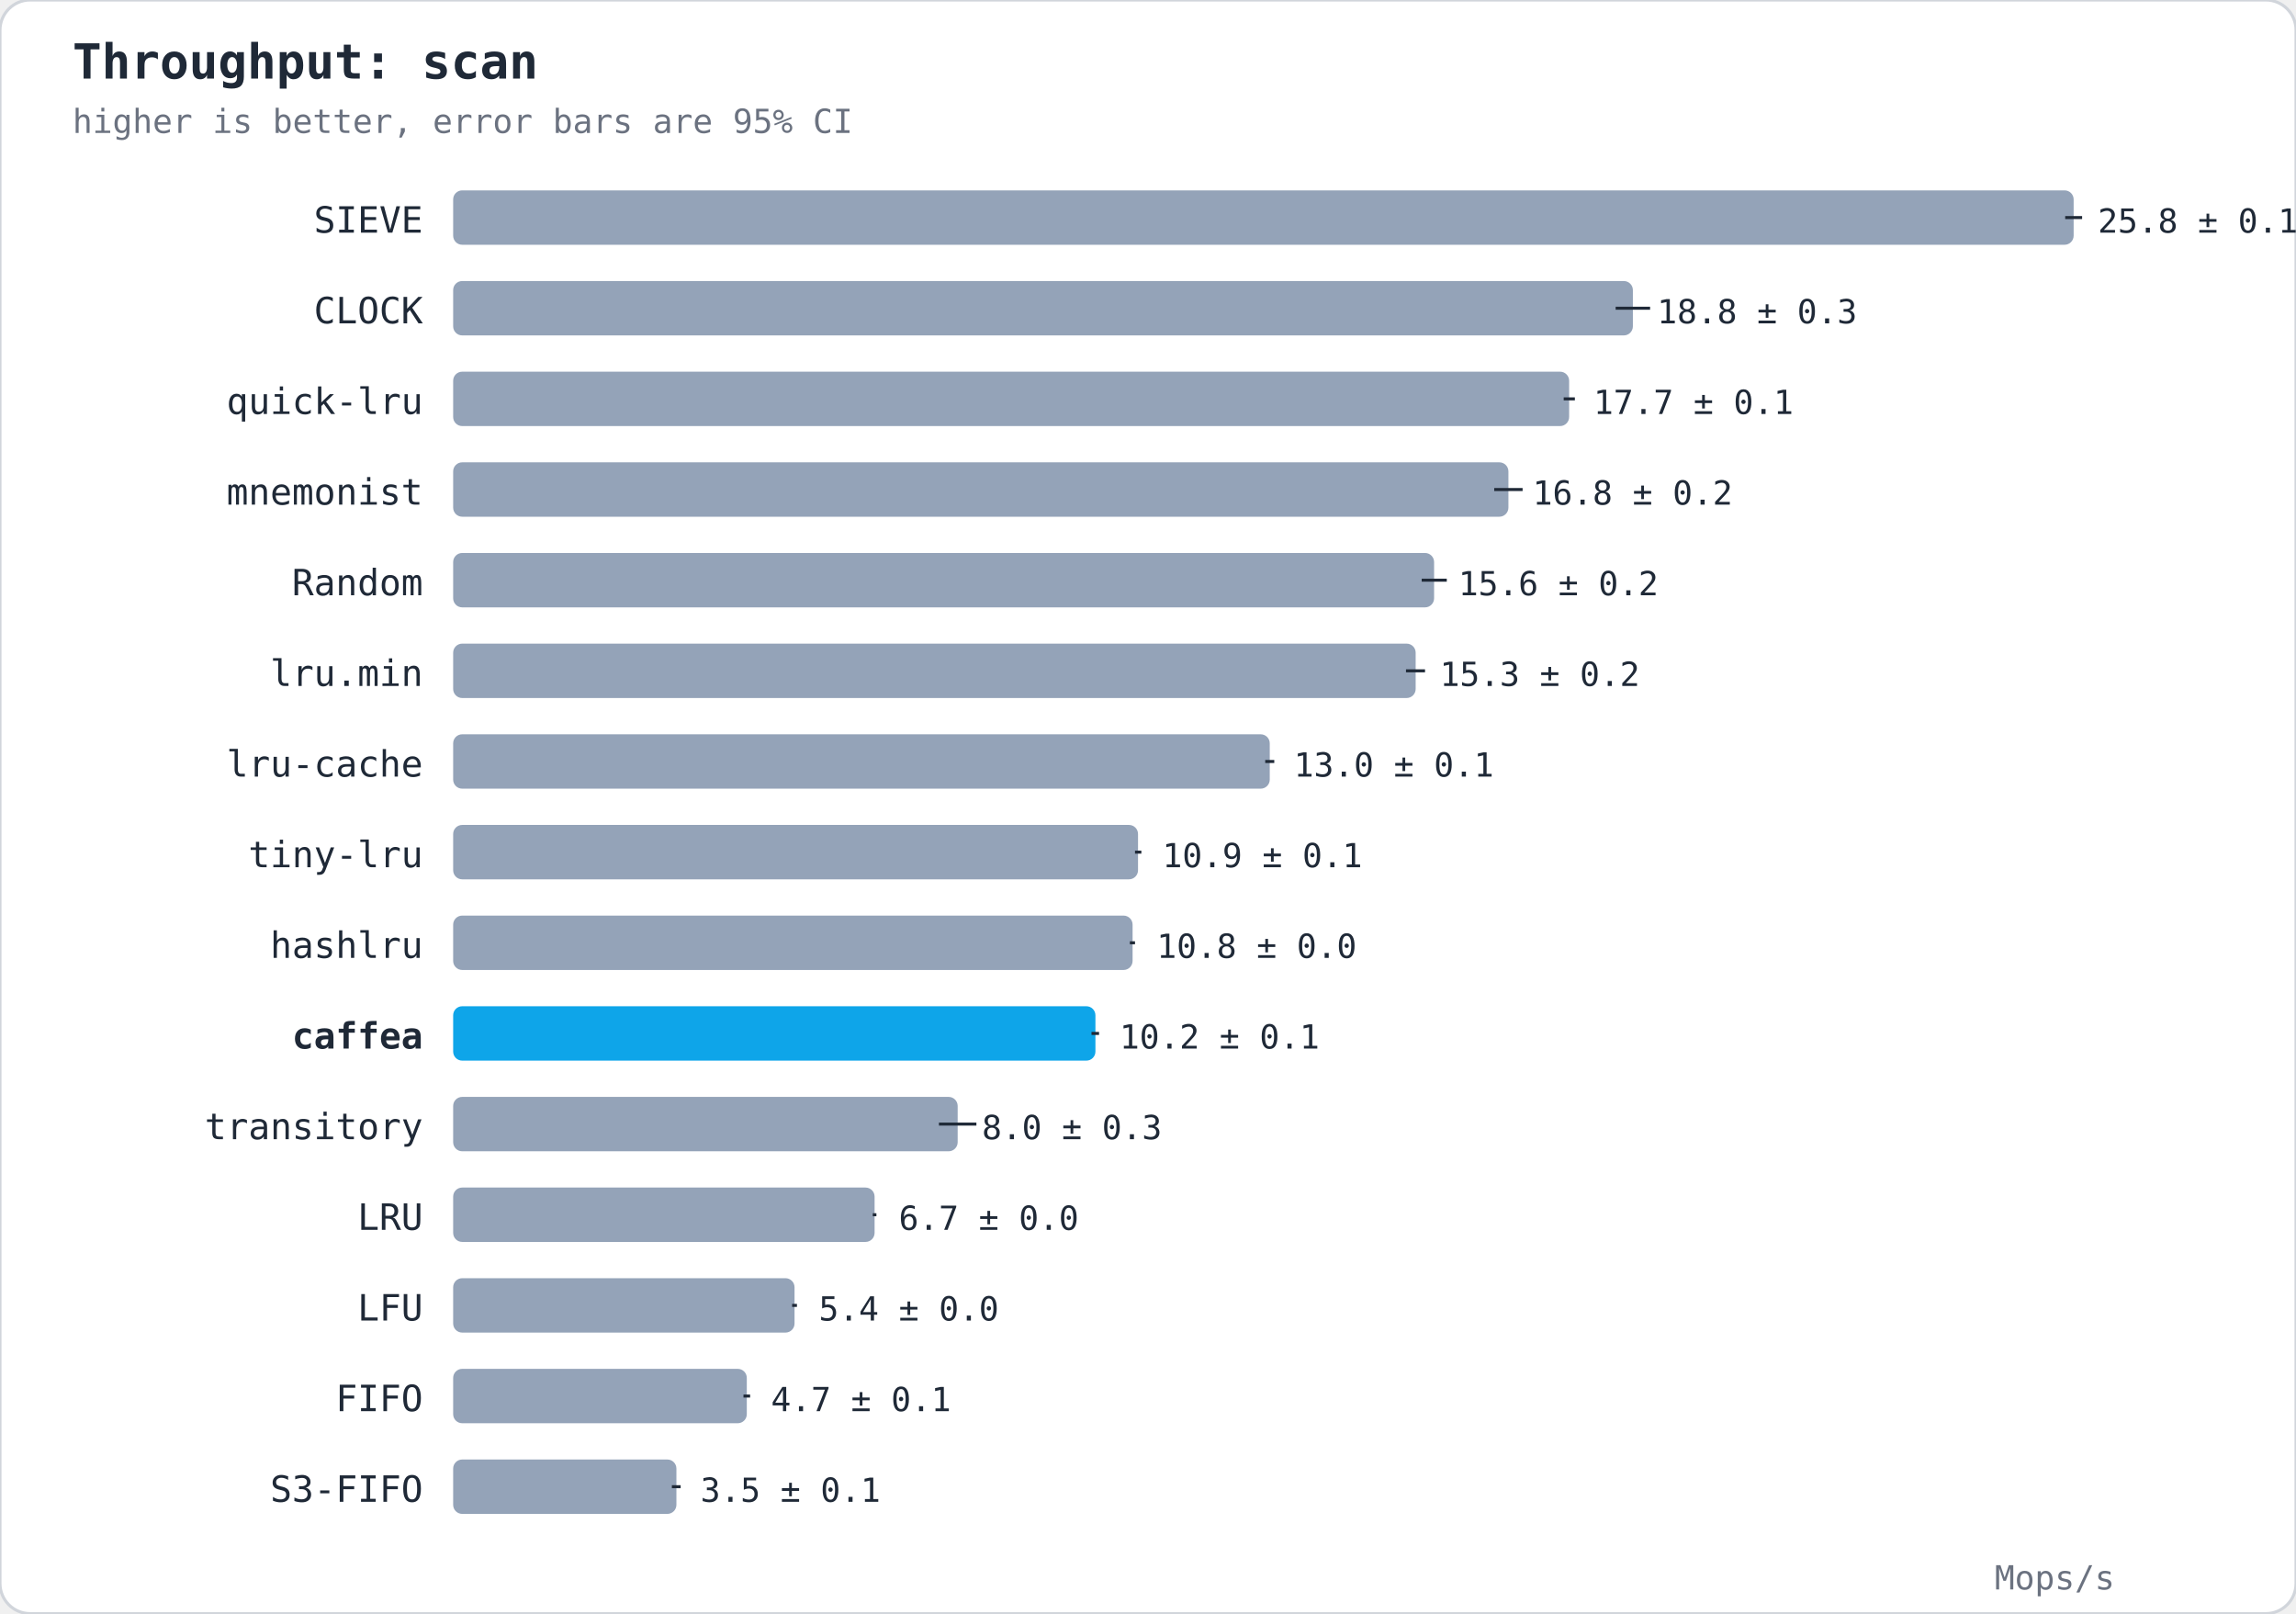
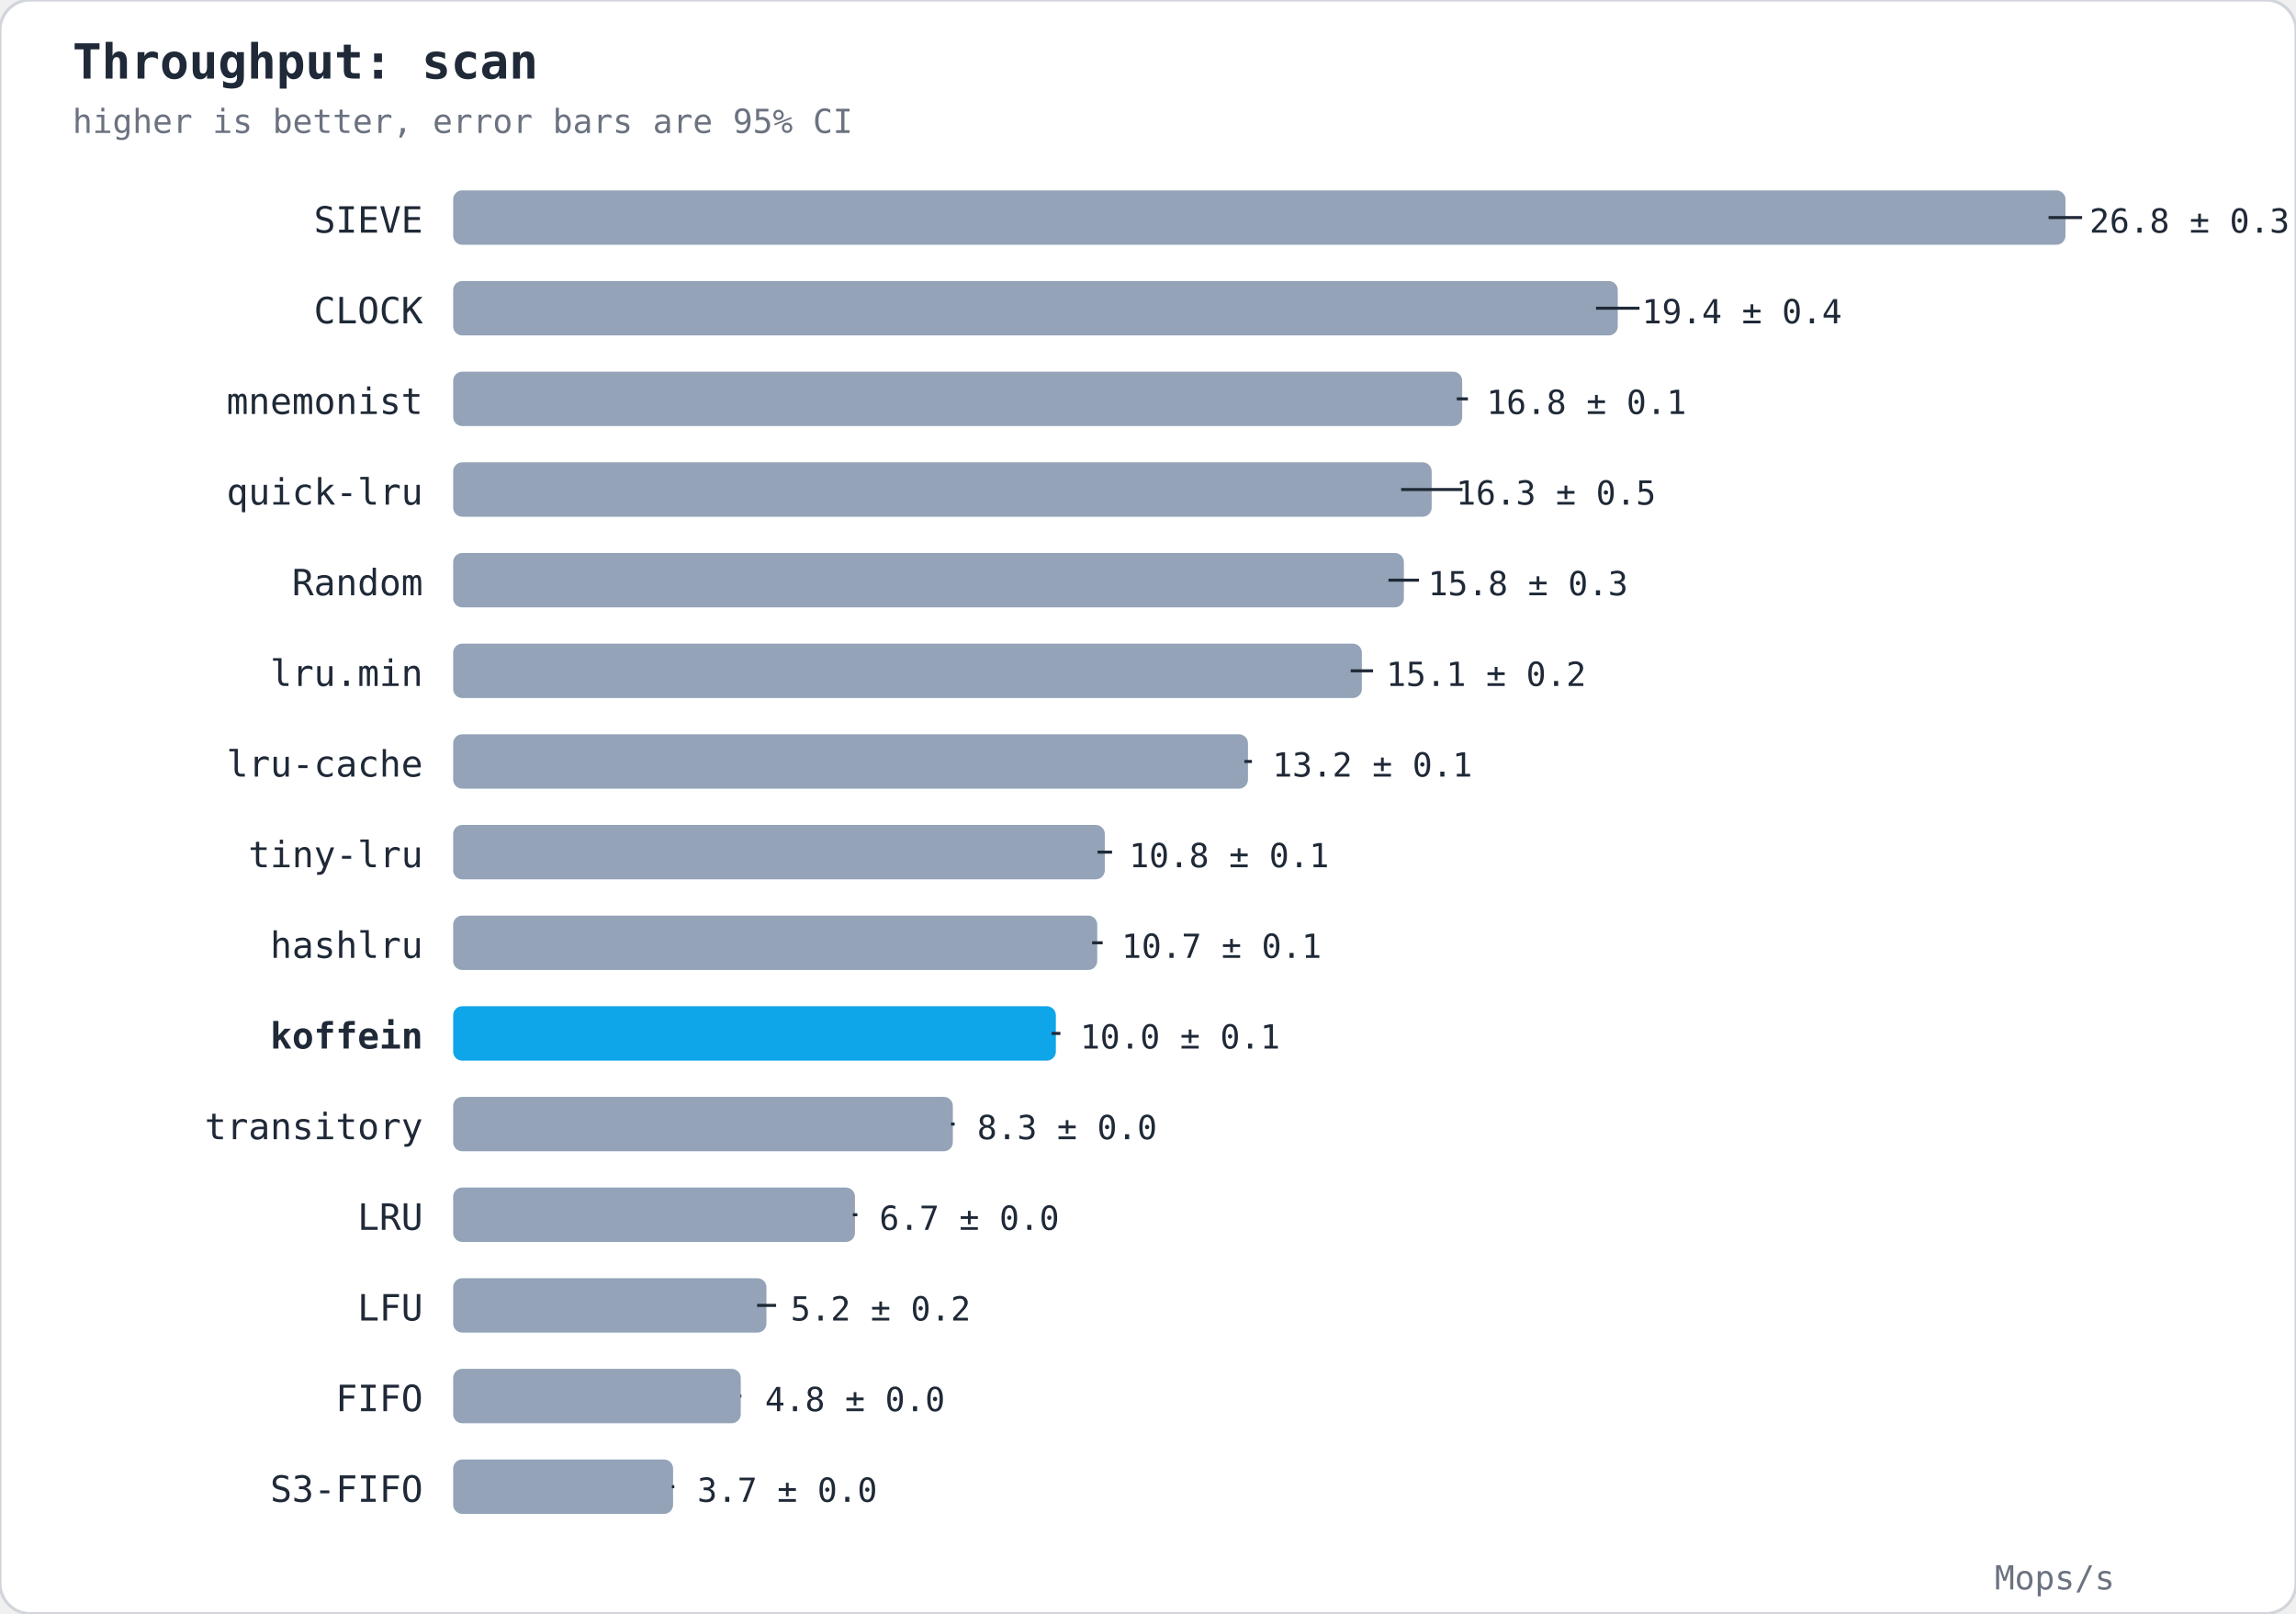
<svg xmlns="http://www.w3.org/2000/svg" viewBox="0 0 760 534" width="760" height="534" role="img">
  <rect x="0" y="0" width="760" height="534" rx="10" fill="#ffffff" stroke="#d1d5db" />
  <text x="24" y="26" font-family="ui-monospace,monospace" font-size="16" font-weight="700" fill="#1f2937">Throughput: scan</text>
  <text x="24" y="44" font-family="ui-monospace,monospace" font-size="11" fill="#6b7280">higher is better, error bars are 95% CI</text>
  <text x="140" y="77" text-anchor="end" font-family="ui-monospace,monospace" font-size="12" font-weight="400" fill="#1f2937">SIEVE</text>
-   <rect x="150" y="63" width="536.4" height="18" rx="3" fill="#94a3b8" />
-   <line x1="683.6" y1="72" x2="689.2" y2="72" stroke="#1f2937" stroke-width="1" />
-   <text x="694.409" y="77" font-family="ui-monospace,monospace" font-size="11" fill="#1f2937">25.8 ± 0.1</text>
+   <rect x="150" y="63" width="533.7" height="18" rx="3" fill="#94a3b8" />
+   <line x1="678.1" y1="72" x2="689.2" y2="72" stroke="#1f2937" stroke-width="1" />
+   <text x="691.651" y="77" font-family="ui-monospace,monospace" font-size="11" fill="#1f2937">26.8 ± 0.3</text>
  <text x="140" y="107" text-anchor="end" font-family="ui-monospace,monospace" font-size="12" font-weight="400" fill="#1f2937">CLOCK</text>
-   <rect x="150" y="93" width="390.5" height="18" rx="3" fill="#94a3b8" />
-   <line x1="534.8" y1="102" x2="546.2" y2="102" stroke="#1f2937" stroke-width="1" />
-   <text x="548.503" y="107" font-family="ui-monospace,monospace" font-size="11" fill="#1f2937">18.8 ± 0.3</text>
-   <text x="140" y="137" text-anchor="end" font-family="ui-monospace,monospace" font-size="12" font-weight="400" fill="#1f2937">quick-lru</text>
-   <rect x="150" y="123" width="369.4" height="18" rx="3" fill="#94a3b8" />
-   <line x1="517.6" y1="132" x2="521.3" y2="132" stroke="#1f2937" stroke-width="1" />
-   <text x="527.446" y="137" font-family="ui-monospace,monospace" font-size="11" fill="#1f2937">17.7 ± 0.1</text>
-   <text x="140" y="167" text-anchor="end" font-family="ui-monospace,monospace" font-size="12" font-weight="400" fill="#1f2937">mnemonist</text>
-   <rect x="150" y="153" width="349.3" height="18" rx="3" fill="#94a3b8" />
-   <line x1="494.6" y1="162" x2="504.0" y2="162" stroke="#1f2937" stroke-width="1" />
-   <text x="507.29" y="167" font-family="ui-monospace,monospace" font-size="11" fill="#1f2937">16.8 ± 0.2</text>
+   <rect x="150" y="93" width="385.5" height="18" rx="3" fill="#94a3b8" />
+   <line x1="528.3" y1="102" x2="542.7" y2="102" stroke="#1f2937" stroke-width="1" />
+   <text x="543.477" y="107" font-family="ui-monospace,monospace" font-size="11" fill="#1f2937">19.4 ± 0.4</text>
+   <text x="140" y="137" text-anchor="end" font-family="ui-monospace,monospace" font-size="12" font-weight="400" fill="#1f2937">mnemonist</text>
+   <rect x="150" y="123" width="334.0" height="18" rx="3" fill="#94a3b8" />
+   <line x1="482.2" y1="132" x2="485.9" y2="132" stroke="#1f2937" stroke-width="1" />
+   <text x="492.003" y="137" font-family="ui-monospace,monospace" font-size="11" fill="#1f2937">16.8 ± 0.1</text>
+   <text x="140" y="167" text-anchor="end" font-family="ui-monospace,monospace" font-size="12" font-weight="400" fill="#1f2937">quick-lru</text>
+   <rect x="150" y="153" width="323.9" height="18" rx="3" fill="#94a3b8" />
+   <line x1="463.8" y1="162" x2="484.1" y2="162" stroke="#1f2937" stroke-width="1" />
+   <text x="481.911" y="167" font-family="ui-monospace,monospace" font-size="11" fill="#1f2937">16.3 ± 0.5</text>
  <text x="140" y="197" text-anchor="end" font-family="ui-monospace,monospace" font-size="12" font-weight="400" fill="#1f2937">Random</text>
-   <rect x="150" y="183" width="324.7" height="18" rx="3" fill="#94a3b8" />
-   <line x1="470.6" y1="192" x2="478.9" y2="192" stroke="#1f2937" stroke-width="1" />
-   <text x="482.715" y="197" font-family="ui-monospace,monospace" font-size="11" fill="#1f2937">15.6 ± 0.2</text>
+   <rect x="150" y="183" width="314.7" height="18" rx="3" fill="#94a3b8" />
+   <line x1="459.6" y1="192" x2="469.7" y2="192" stroke="#1f2937" stroke-width="1" />
+   <text x="472.662" y="197" font-family="ui-monospace,monospace" font-size="11" fill="#1f2937">15.8 ± 0.3</text>
  <text x="140" y="227" text-anchor="end" font-family="ui-monospace,monospace" font-size="12" font-weight="400" fill="#1f2937">lru.min</text>
-   <rect x="150" y="213" width="318.6" height="18" rx="3" fill="#94a3b8" />
-   <line x1="465.4" y1="222" x2="471.7" y2="222" stroke="#1f2937" stroke-width="1" />
-   <text x="476.562" y="227" font-family="ui-monospace,monospace" font-size="11" fill="#1f2937">15.3 ± 0.2</text>
+   <rect x="150" y="213" width="300.8" height="18" rx="3" fill="#94a3b8" />
+   <line x1="447.1" y1="222" x2="454.5" y2="222" stroke="#1f2937" stroke-width="1" />
+   <text x="458.796" y="227" font-family="ui-monospace,monospace" font-size="11" fill="#1f2937">15.1 ± 0.2</text>
  <text x="140" y="257" text-anchor="end" font-family="ui-monospace,monospace" font-size="12" font-weight="400" fill="#1f2937">lru-cache</text>
-   <rect x="150" y="243" width="270.3" height="18" rx="3" fill="#94a3b8" />
-   <line x1="418.8" y1="252" x2="421.8" y2="252" stroke="#1f2937" stroke-width="1" />
-   <text x="428.26" y="257" font-family="ui-monospace,monospace" font-size="11" fill="#1f2937">13.0 ± 0.1</text>
+   <rect x="150" y="243" width="263.1" height="18" rx="3" fill="#94a3b8" />
+   <line x1="411.9" y1="252" x2="414.4" y2="252" stroke="#1f2937" stroke-width="1" />
+   <text x="421.149" y="257" font-family="ui-monospace,monospace" font-size="11" fill="#1f2937">13.2 ± 0.1</text>
  <text x="140" y="287" text-anchor="end" font-family="ui-monospace,monospace" font-size="12" font-weight="400" fill="#1f2937">tiny-lru</text>
-   <rect x="150" y="273" width="226.7" height="18" rx="3" fill="#94a3b8" />
-   <line x1="375.7" y1="282" x2="377.8" y2="282" stroke="#1f2937" stroke-width="1" />
-   <text x="384.731" y="287" font-family="ui-monospace,monospace" font-size="11" fill="#1f2937">10.9 ± 0.1</text>
+   <rect x="150" y="273" width="215.7" height="18" rx="3" fill="#94a3b8" />
+   <line x1="363.3" y1="282" x2="368.1" y2="282" stroke="#1f2937" stroke-width="1" />
+   <text x="373.727" y="287" font-family="ui-monospace,monospace" font-size="11" fill="#1f2937">10.8 ± 0.1</text>
  <text x="140" y="317" text-anchor="end" font-family="ui-monospace,monospace" font-size="12" font-weight="400" fill="#1f2937">hashlru</text>
-   <rect x="150" y="303" width="224.9" height="18" rx="3" fill="#94a3b8" />
-   <line x1="374.0" y1="312" x2="375.7" y2="312" stroke="#1f2937" stroke-width="1" />
-   <text x="382.855" y="317" font-family="ui-monospace,monospace" font-size="11" fill="#1f2937">10.8 ± 0.0</text>
-   <text x="140" y="347" text-anchor="end" font-family="ui-monospace,monospace" font-size="12" font-weight="700" fill="#1f2937">caffea</text>
-   <rect x="150" y="333" width="212.6" height="18" rx="3" fill="#0ea5e9" />
-   <line x1="361.3" y1="342" x2="363.8" y2="342" stroke="#1f2937" stroke-width="1" />
-   <text x="370.56" y="347" font-family="ui-monospace,monospace" font-size="11" fill="#1f2937">10.2 ± 0.1</text>
+   <rect x="150" y="303" width="213.2" height="18" rx="3" fill="#94a3b8" />
+   <line x1="361.5" y1="312" x2="365.0" y2="312" stroke="#1f2937" stroke-width="1" />
+   <text x="371.231" y="317" font-family="ui-monospace,monospace" font-size="11" fill="#1f2937">10.7 ± 0.1</text>
+   <text x="140" y="347" text-anchor="end" font-family="ui-monospace,monospace" font-size="12" font-weight="700" fill="#1f2937">koffein</text>
+   <rect x="150" y="333" width="199.5" height="18" rx="3" fill="#0ea5e9" />
+   <line x1="348.1" y1="342" x2="351.0" y2="342" stroke="#1f2937" stroke-width="1" />
+   <text x="357.509" y="347" font-family="ui-monospace,monospace" font-size="11" fill="#1f2937">10.0 ± 0.1</text>
  <text x="140" y="377" text-anchor="end" font-family="ui-monospace,monospace" font-size="12" font-weight="400" fill="#1f2937">transitory</text>
-   <rect x="150" y="363" width="167.0" height="18" rx="3" fill="#94a3b8" />
-   <line x1="310.8" y1="372" x2="323.2" y2="372" stroke="#1f2937" stroke-width="1" />
-   <text x="325.008" y="377" font-family="ui-monospace,monospace" font-size="11" fill="#1f2937">8.0 ± 0.3</text>
+   <rect x="150" y="363" width="165.4" height="18" rx="3" fill="#94a3b8" />
+   <line x1="314.8" y1="372" x2="316.0" y2="372" stroke="#1f2937" stroke-width="1" />
+   <text x="323.416" y="377" font-family="ui-monospace,monospace" font-size="11" fill="#1f2937">8.3 ± 0.0</text>
  <text x="140" y="407" text-anchor="end" font-family="ui-monospace,monospace" font-size="12" font-weight="400" fill="#1f2937">LRU</text>
-   <rect x="150" y="393" width="139.5" height="18" rx="3" fill="#94a3b8" />
-   <line x1="288.9" y1="402" x2="290.1" y2="402" stroke="#1f2937" stroke-width="1" />
-   <text x="297.486" y="407" font-family="ui-monospace,monospace" font-size="11" fill="#1f2937">6.7 ± 0.0</text>
+   <rect x="150" y="393" width="133.0" height="18" rx="3" fill="#94a3b8" />
+   <line x1="282.3" y1="402" x2="283.8" y2="402" stroke="#1f2937" stroke-width="1" />
+   <text x="291.043" y="407" font-family="ui-monospace,monospace" font-size="11" fill="#1f2937">6.7 ± 0.0</text>
  <text x="140" y="437" text-anchor="end" font-family="ui-monospace,monospace" font-size="12" font-weight="400" fill="#1f2937">LFU</text>
-   <rect x="150" y="423" width="113.0" height="18" rx="3" fill="#94a3b8" />
-   <line x1="262.2" y1="432" x2="263.8" y2="432" stroke="#1f2937" stroke-width="1" />
-   <text x="271.031" y="437" font-family="ui-monospace,monospace" font-size="11" fill="#1f2937">5.4 ± 0.0</text>
+   <rect x="150" y="423" width="103.7" height="18" rx="3" fill="#94a3b8" />
+   <line x1="250.6" y1="432" x2="256.9" y2="432" stroke="#1f2937" stroke-width="1" />
+   <text x="261.711" y="437" font-family="ui-monospace,monospace" font-size="11" fill="#1f2937">5.2 ± 0.2</text>
  <text x="140" y="467" text-anchor="end" font-family="ui-monospace,monospace" font-size="12" font-weight="400" fill="#1f2937">FIFO</text>
-   <rect x="150" y="453" width="97.2" height="18" rx="3" fill="#94a3b8" />
-   <line x1="246.1" y1="462" x2="248.3" y2="462" stroke="#1f2937" stroke-width="1" />
-   <text x="255.216" y="467" font-family="ui-monospace,monospace" font-size="11" fill="#1f2937">4.7 ± 0.1</text>
+   <rect x="150" y="453" width="95.2" height="18" rx="3" fill="#94a3b8" />
+   <line x1="245.1" y1="462" x2="245.4" y2="462" stroke="#1f2937" stroke-width="1" />
+   <text x="253.221" y="467" font-family="ui-monospace,monospace" font-size="11" fill="#1f2937">4.8 ± 0.0</text>
  <text x="140" y="497" text-anchor="end" font-family="ui-monospace,monospace" font-size="12" font-weight="400" fill="#1f2937">S3-FIFO</text>
-   <rect x="150" y="483" width="73.9" height="18" rx="3" fill="#94a3b8" />
-   <line x1="222.4" y1="492" x2="225.3" y2="492" stroke="#1f2937" stroke-width="1" />
-   <text x="231.861" y="497" font-family="ui-monospace,monospace" font-size="11" fill="#1f2937">3.5 ± 0.1</text>
+   <rect x="150" y="483" width="72.8" height="18" rx="3" fill="#94a3b8" />
+   <line x1="222.4" y1="492" x2="223.2" y2="492" stroke="#1f2937" stroke-width="1" />
+   <text x="230.797" y="497" font-family="ui-monospace,monospace" font-size="11" fill="#1f2937">3.7 ± 0.0</text>
  <text x="700" y="526" text-anchor="end" font-family="ui-monospace,monospace" font-size="11" fill="#6b7280">Mops/s</text>
</svg>
